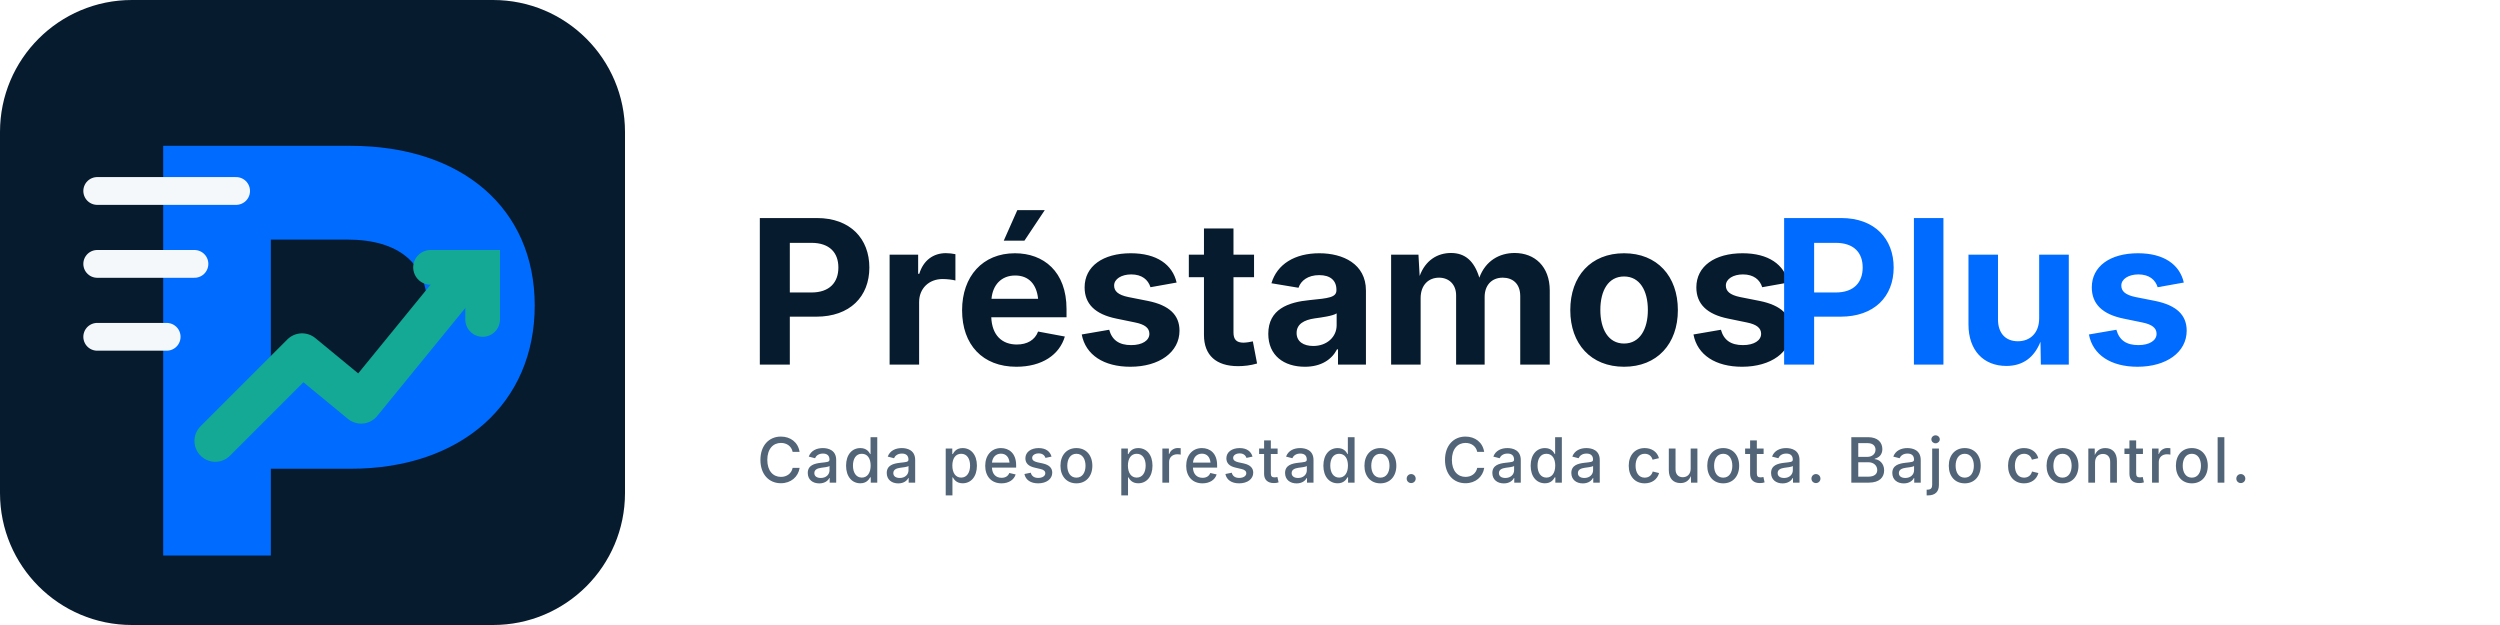
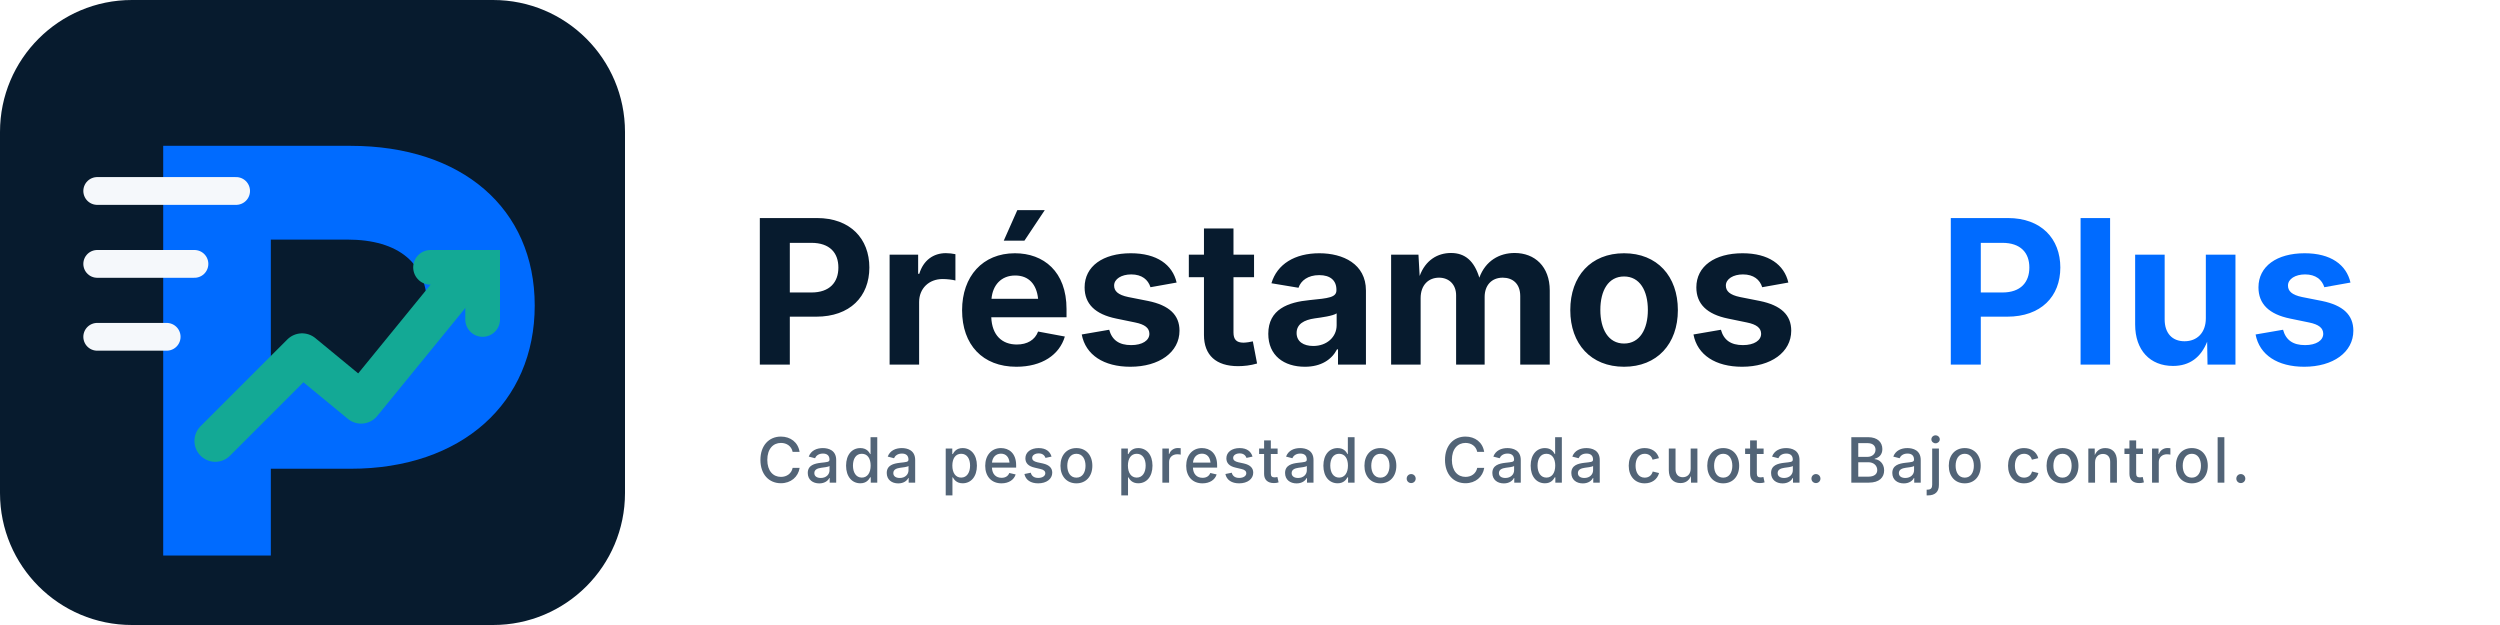
<svg xmlns="http://www.w3.org/2000/svg" viewBox="0 0 720 180" role="img" aria-labelledby="title desc">
  <rect width="180" height="180" rx="38" fill="#071B2E" />
  <path d="M47 42h54c32 0 53 18 53 46s-21 47-53 47H78v25H47V42zm31 27v39h22c15 0 23-7 23-20 0-12-8-19-23-19H78z" fill="#006BFF" />
  <path d="M62 127l25-25 17 14 31-38" fill="none" stroke="#13A995" stroke-width="12" stroke-linecap="round" stroke-linejoin="round" />
  <path d="M124 77h15v15" fill="none" stroke="#13A995" stroke-width="10" stroke-linecap="round" />
  <path d="M28 55h40M28 76h28M28 97h20" stroke="#F5F8FB" stroke-width="8" stroke-linecap="round" />
  <text x="215" y="105" font-family="Manrope, Inter, Arial, sans-serif" font-size="58" font-weight="750" fill="#071B2E">Préstamos</text>
-   <text x="510" y="105" font-family="Manrope, Inter, Arial, sans-serif" font-size="58" font-weight="750" fill="#006BFF">Plus</text>
+   <text x="558" y="105" font-family="Manrope, Inter, Arial, sans-serif" font-size="58" font-weight="750" fill="#006BFF">Plus</text>
  <text x="218" y="139" font-family="Inter, Arial, sans-serif" font-size="18" font-weight="500" letter-spacing=".7" fill="#526477">Cada peso prestado. Cada cuota. Bajo control.</text>
</svg>
